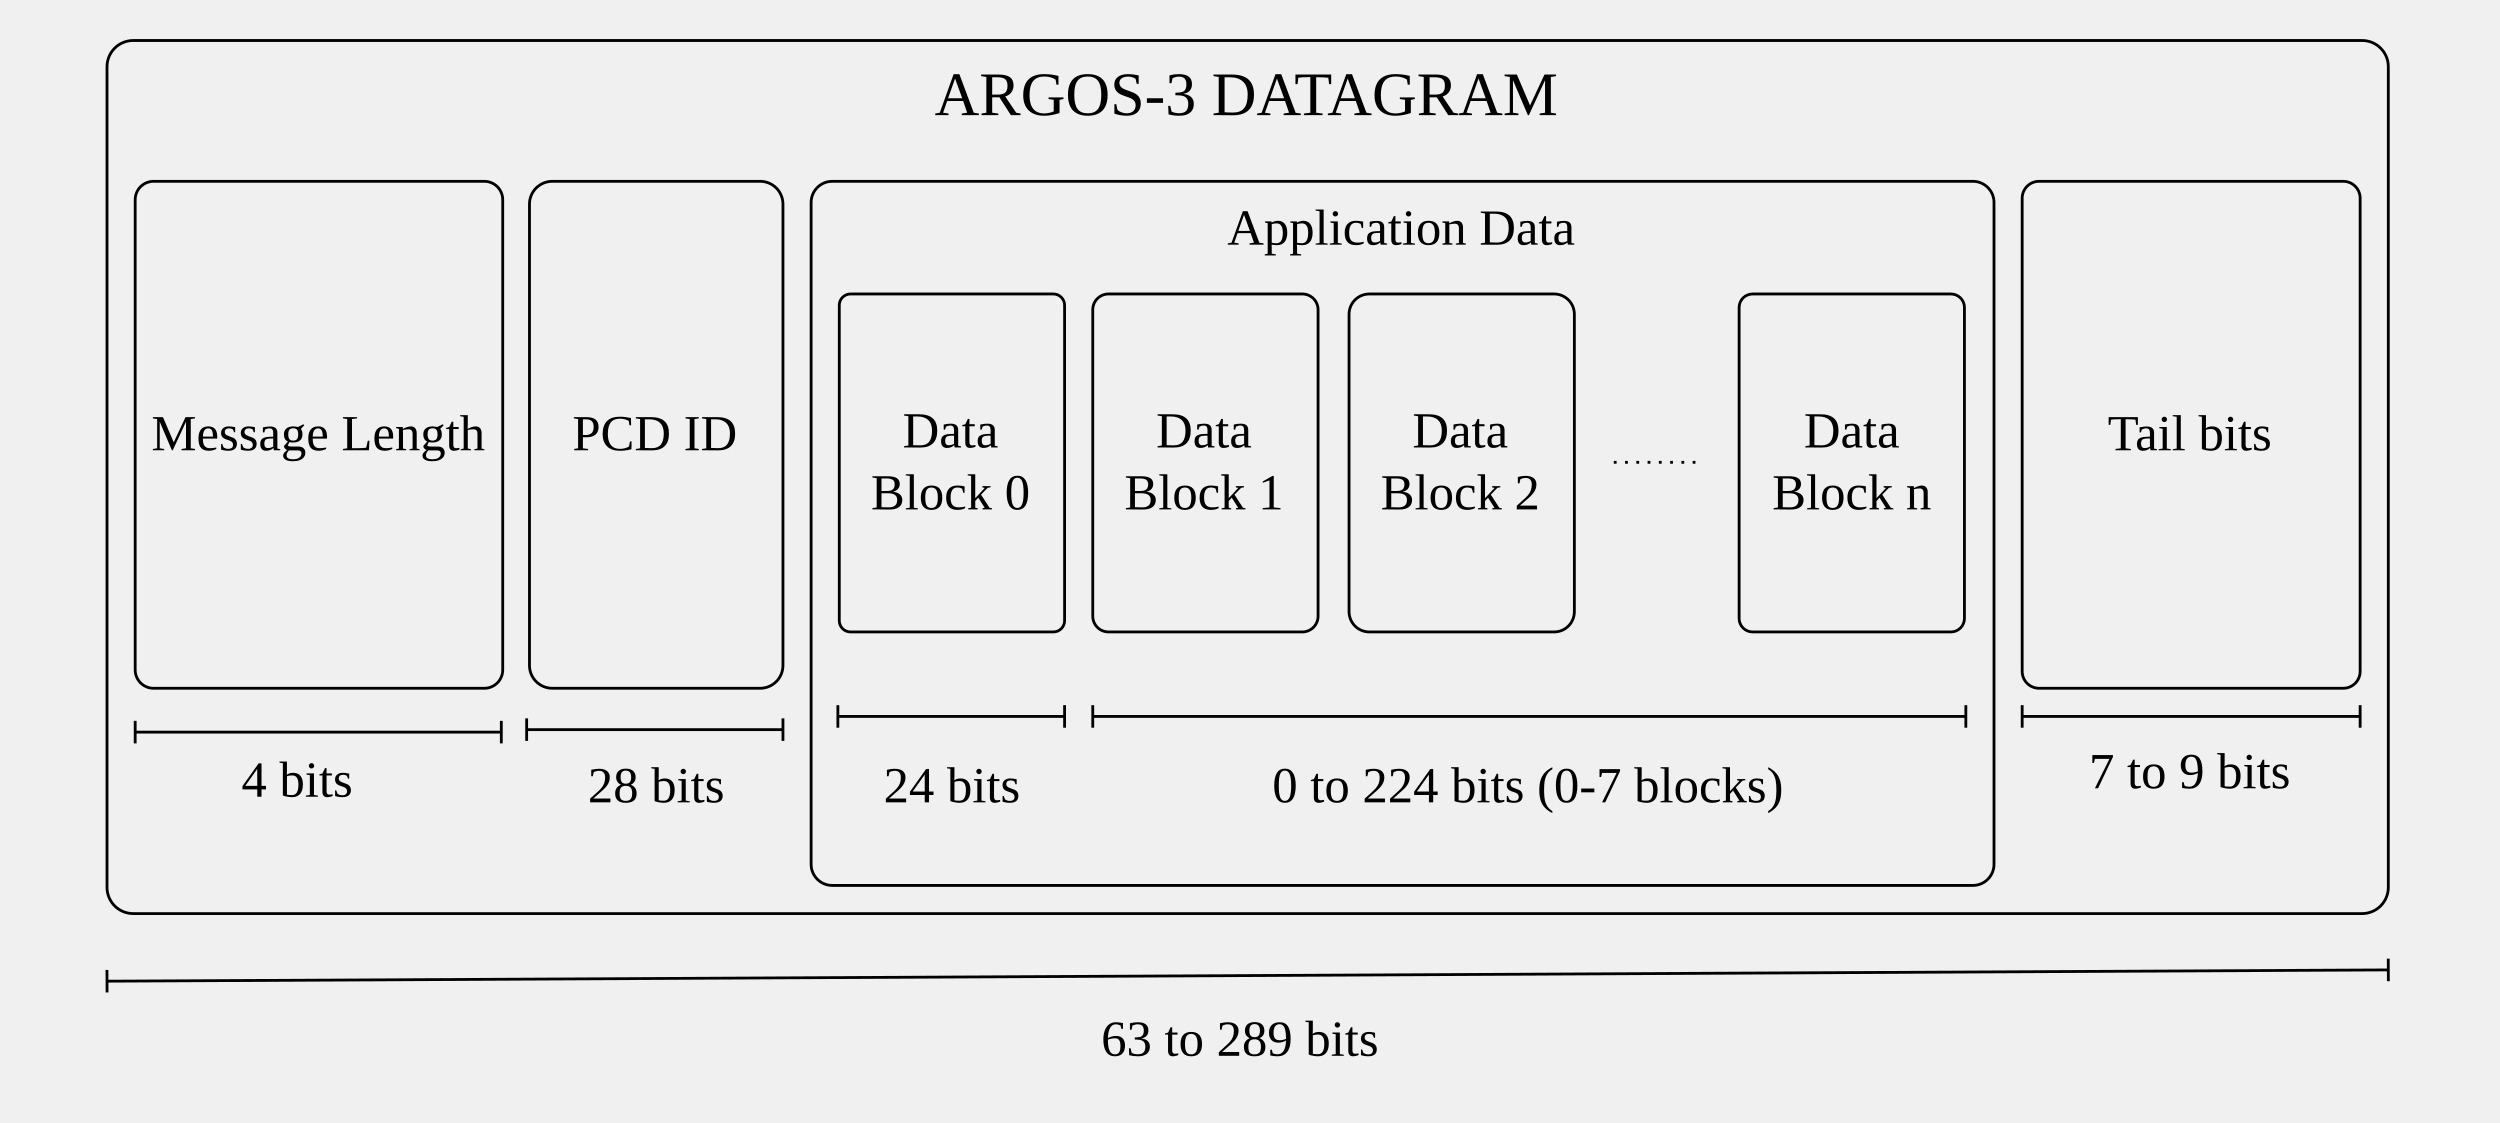
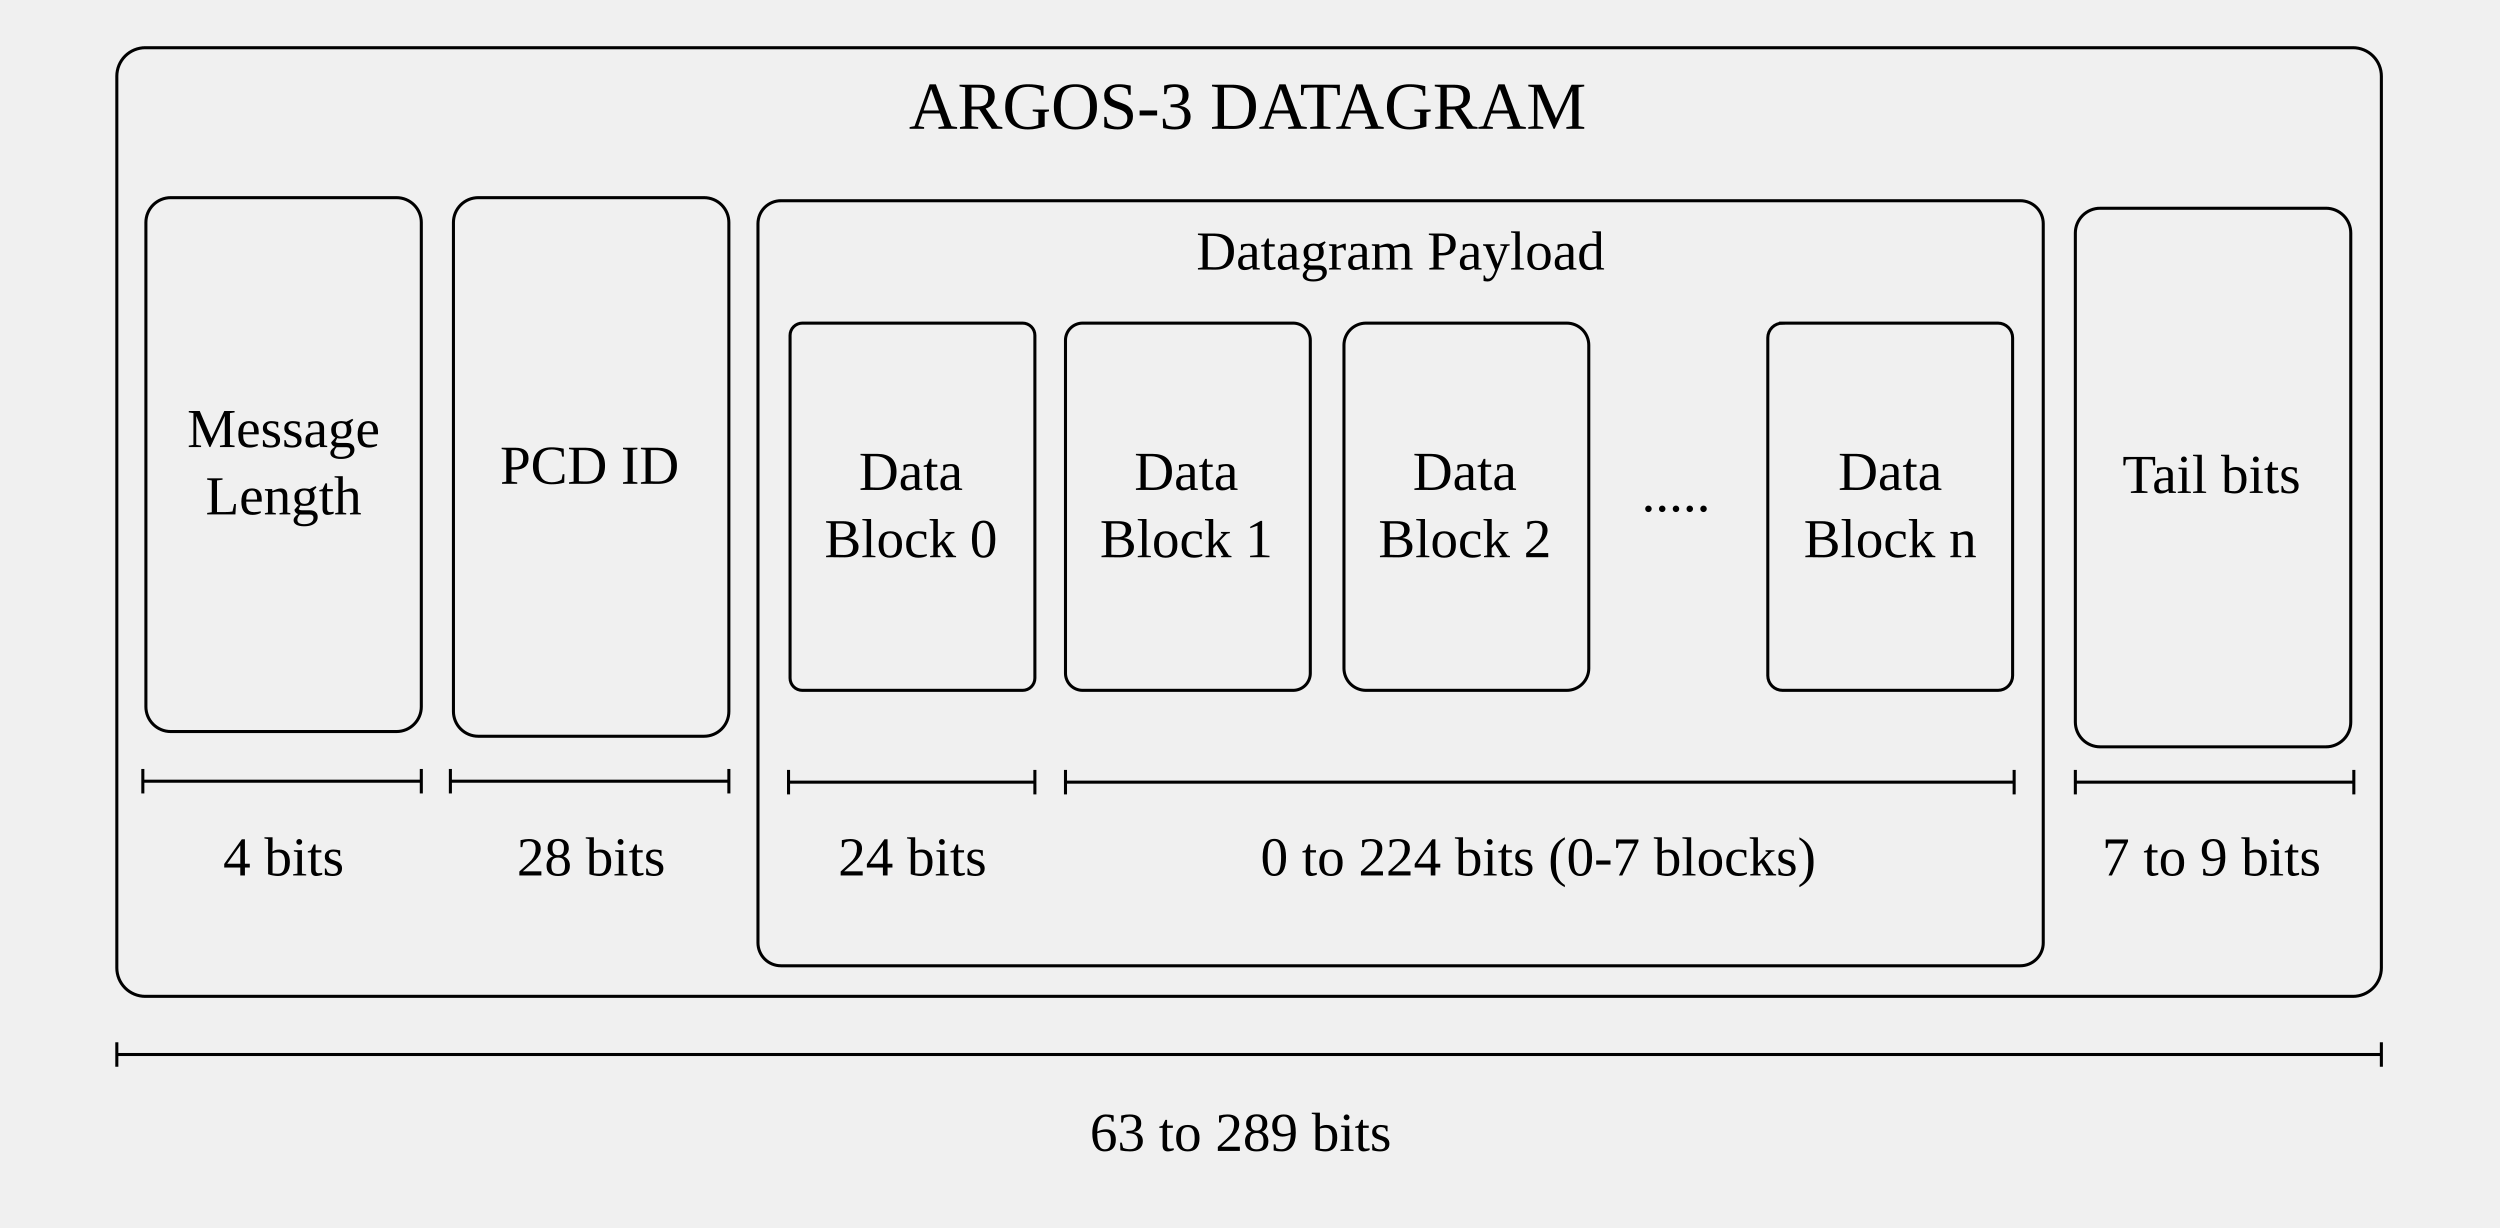
- <svg xmlns="http://www.w3.org/2000/svg" width="1194.24" height="536.16" version="1.1" viewBox="0 0 1194.24 536.16">
+ <svg xmlns="http://www.w3.org/2000/svg" width="1092" height="536.16" version="1.1" viewBox="0 0 1092 536.16">
  <style>
          .fill { fill: black; }
          .stroke { stroke: black; }
          @media (prefers-color-scheme: dark) {
            .fill { fill: white; }
            .stroke { stroke: white; }
          }
        </style>
  <defs>
    <clipPath id="a">
-       <path transform="scale(.48)" d="M78.125 34.375H2409.375V1081.25H78.125Z" clip-rule="evenodd" />
+       <path transform="scale(.48)" d="M78.125 37.5H2200V1078.125H78.125Z" clip-rule="evenodd" />
    </clipPath>
  </defs>
  <g clip-path="url(#a)">
-     <path transform="matrix(1.345388,0,0,1.345388,-5357.34,1511.381)" d="m4029.3-1109h791.4c0.611 0 1.215 0.06 1.814 0.179 0.6 0.119 1.181 0.296 1.744 0.529s1.1 0.52 1.607 0.859c0.508 0.339 0.978 0.725 1.41 1.157 0.432 0.432 0.817 0.902 1.156 1.409 0.34 0.508 0.626 1.044 0.86 1.608 0.234 0.564 0.41 1.146 0.529 1.744 0.119 0.599 0.179 1.204 0.179 1.814v291.4c-3e-4 0.611-0.06 1.215-0.179 1.814-0.119 0.599-0.295 1.181-0.529 1.745-0.234 0.564-0.52 1.1-0.86 1.608-0.339 0.508-0.724 0.977-1.156 1.409-0.432 0.432-0.902 0.817-1.41 1.157-0.507 0.339-1.044 0.626-1.607 0.859s-1.145 0.41-1.744 0.529c-0.599 0.119-1.203 0.179-1.814 0.179h-791.4c-0.611 0-1.216-0.06-1.815-0.179-0.599-0.119-1.181-0.295-1.745-0.529-0.564-0.234-1.1-0.52-1.608-0.859-0.508-0.339-0.977-0.725-1.409-1.157-0.432-0.432-0.818-0.902-1.157-1.409-0.339-0.508-0.625-1.044-0.859-1.608-0.234-0.564-0.41-1.146-0.529-1.745-0.119-0.599-0.179-1.204-0.178-1.814v-291.4c-2e-4 -0.611 0.059-1.215 0.178-1.814 0.119-0.599 0.295-1.18 0.529-1.744 0.234-0.564 0.52-1.1 0.859-1.608 0.339-0.508 0.725-0.978 1.157-1.409 0.432-0.432 0.901-0.817 1.409-1.157 0.508-0.339 1.044-0.626 1.608-0.859 0.564-0.234 1.146-0.41 1.745-0.529 0.599-0.119 1.204-0.179 1.815-0.179z" fill="none" class="stroke" />
-     <text transform="matrix(1.345388 0 0 1.345388 -5358.013 1510.708)" font-family="Tinos" font-size="22" xml:space="preserve" class="fill">
-       <tspan x="4314.344 4330.228 4344.902 4360.785 4376.669 4388.901 4396.227 4407.227 4412.727 4428.611 4442.079 4453.756 4469.64 4485.524 4500.198 4516.081" y="-1082" class="fill">ARGOS-3 DATAGRAM</tspan>
+     <path transform="matrix(1.336693,0,0,1.336693,-5375.945,1503.23)" d="m4069.3-1109h721.4c0.611 0 1.215 0.06 1.814 0.179s1.181 0.296 1.744 0.529 1.1 0.52 1.607 0.859c0.508 0.339 0.978 0.725 1.41 1.157 0.432 0.432 0.817 0.902 1.156 1.409 0.34 0.508 0.626 1.044 0.86 1.608 0.234 0.564 0.41 1.146 0.529 1.744 0.119 0.599 0.179 1.204 0.179 1.814v291.4c-3e-4 0.611-0.06 1.215-0.179 1.814-0.119 0.599-0.295 1.181-0.529 1.745-0.234 0.564-0.52 1.1-0.86 1.608-0.339 0.508-0.724 0.977-1.156 1.409-0.432 0.432-0.902 0.817-1.41 1.157-0.507 0.339-1.044 0.626-1.607 0.859s-1.145 0.41-1.744 0.529c-0.599 0.119-1.203 0.179-1.814 0.179h-721.4c-0.611 0-1.216-0.06-1.815-0.179-0.599-0.119-1.181-0.295-1.745-0.529-0.564-0.234-1.1-0.52-1.608-0.859-0.508-0.339-0.977-0.725-1.409-1.157-0.432-0.432-0.818-0.902-1.157-1.409-0.339-0.508-0.626-1.044-0.859-1.608-0.234-0.564-0.41-1.146-0.529-1.745-0.119-0.599-0.178-1.204-0.178-1.814v-291.4c-2e-4 -0.611 0.059-1.215 0.178-1.814 0.119-0.599 0.295-1.18 0.529-1.744 0.234-0.564 0.52-1.1 0.859-1.608 0.339-0.508 0.725-0.978 1.157-1.409 0.432-0.432 0.901-0.817 1.409-1.157 0.508-0.339 1.044-0.626 1.608-0.859 0.564-0.234 1.146-0.41 1.745-0.529 0.599-0.119 1.204-0.179 1.815-0.179z" fill="none" class="stroke" />
+     <text transform="matrix(1.336693 0 0 1.336693 -5376.614 1502.561)" font-family="Tinos" font-size="22" xml:space="preserve" class="fill">
+       <tspan x="4319.344 4335.228 4349.902 4365.785 4381.669 4393.901 4401.227 4412.227 4417.727 4433.611 4447.079 4458.756 4474.64 4490.524 4505.198 4521.081" y="-1082" class="fill">ARGOS-3 DATAGRAM</tspan>
    </text>
-     <path transform="matrix(1.345388,0,0,1.345388,-5357.34,1511.381)" d="m4277.5-1059h405c0.493 1e-4 0.98 0.048 1.463 0.144 0.483 0.096 0.952 0.238 1.407 0.427 0.455 0.189 0.887 0.42 1.297 0.693 0.409 0.274 0.788 0.584 1.136 0.933 0.349 0.348 0.66 0.727 0.933 1.137 0.274 0.409 0.504 0.842 0.693 1.297 0.188 0.455 0.331 0.924 0.427 1.407 0.096 0.483 0.144 0.971 0.144 1.463v235c0 0.492-0.048 0.98-0.144 1.463-0.096 0.483-0.239 0.952-0.427 1.407-0.189 0.455-0.419 0.887-0.693 1.297-0.273 0.409-0.584 0.788-0.933 1.137-0.348 0.348-0.727 0.659-1.136 0.933-0.41 0.274-0.842 0.505-1.297 0.693s-0.924 0.331-1.407 0.427c-0.483 0.096-0.97 0.144-1.463 0.144h-405c-0.492 0-0.98-0.048-1.463-0.144-0.484-0.096-0.953-0.238-1.407-0.427-0.455-0.188-0.888-0.419-1.297-0.693-0.41-0.274-0.788-0.585-1.136-0.933-0.348-0.348-0.659-0.727-0.933-1.136-0.273-0.409-0.504-0.842-0.693-1.297-0.189-0.455-0.331-0.924-0.427-1.407-0.096-0.483-0.144-0.971-0.144-1.463v-235c-3e-4 -0.492 0.048-0.98 0.144-1.463 0.096-0.483 0.238-0.952 0.427-1.407 0.189-0.455 0.419-0.887 0.693-1.297 0.274-0.41 0.585-0.788 0.933-1.137 0.348-0.348 0.727-0.659 1.136-0.933 0.409-0.274 0.842-0.505 1.297-0.693 0.454-0.188 0.923-0.331 1.407-0.427 0.483-0.096 0.971-0.144 1.463-0.144z" fill="none" class="stroke" />
-     <text transform="matrix(1.345388 0 0 1.345388 -5358.013 1510.708)" font-family="Tinos" font-size="18" xml:space="preserve" class="fill">
-       <tspan x="4418.266 4431.262 4440.262 4449.262 4454.266 4459.27 4467.262 4475.254 4480.258 4485.262 4494.262 4503.262 4507.762 4520.758 4528.75 4533.754" y="-1036" class="fill">Application Data</tspan>
+     <path transform="matrix(1.336693,0,0,1.336693,-5375.945,1503.23)" d="m4277.01-1059h405c0.492 1e-4 0.98 0.048 1.462 0.144 0.483 0.096 0.953 0.238 1.408 0.427 0.454 0.189 0.886 0.42 1.296 0.693 0.41 0.274 0.789 0.584 1.137 0.933 0.348 0.348 0.659 0.727 0.933 1.137 0.273 0.409 0.504 0.842 0.693 1.297 0.189 0.455 0.331 0.924 0.427 1.407 0.096 0.483 0.144 0.971 0.144 1.463v235c0 0.492-0.048 0.98-0.144 1.463-0.096 0.483-0.238 0.952-0.427 1.407-0.189 0.455-0.42 0.887-0.693 1.297-0.274 0.409-0.585 0.788-0.933 1.137s-0.727 0.659-1.137 0.933c-0.41 0.274-0.842 0.505-1.296 0.693-0.455 0.188-0.925 0.331-1.408 0.427-0.482 0.096-0.97 0.144-1.462 0.144h-405c-0.493 0-0.981-0.048-1.463-0.144-0.483-0.096-0.953-0.238-1.408-0.427-0.454-0.188-0.886-0.419-1.296-0.693-0.41-0.274-0.789-0.585-1.137-0.933s-0.659-0.727-0.933-1.136c-0.273-0.409-0.504-0.842-0.693-1.297-0.188-0.455-0.33-0.924-0.426-1.407-0.096-0.483-0.144-0.971-0.144-1.463v-235c0-0.492 0.048-0.98 0.144-1.463 0.096-0.483 0.238-0.952 0.427-1.407 0.188-0.455 0.419-0.887 0.692-1.297 0.274-0.41 0.585-0.788 0.933-1.137 0.348-0.348 0.727-0.659 1.137-0.933 0.41-0.274 0.842-0.505 1.296-0.693 0.455-0.188 0.925-0.331 1.408-0.427 0.483-0.096 0.97-0.144 1.463-0.144z" fill="none" class="stroke" />
+     <text transform="matrix(1.336693 0 0 1.336693 -5376.614 1502.561)" font-family="Tinos" font-size="18" xml:space="preserve" class="fill">
+       <tspan x="4413.266 4426.262 4434.254 4439.258 4447.25 4456.25 4462.244 4470.236 4484.24 4488.74 4498.748 4506.74 4515.74 4520.744 4529.744 4537.736" y="-1036" class="fill">Datagram Payload</tspan>
    </text>
-     <path transform="matrix(1.345388,0,0,1.345388,-5357.34,1511.381)" d="m4020-775 810-4" fill="none" stroke-miterlimit="10" class="stroke" />
-     <path transform="matrix(1.345388,0,0,1.345388,-5357.34,1511.381)" d="m4019.98-779 0.04 8" fill="none" stroke-miterlimit="10" class="stroke" />
-     <path transform="matrix(1.345388,0,0,1.345388,-5357.34,1511.381)" d="m4830.02-775-0.04-8" fill="none" stroke-miterlimit="10" class="stroke" />
-     <text transform="matrix(1.345388 0 0 1.345388 -5358.013 1510.708)" font-family="Tinos" font-size="18" xml:space="preserve" class="fill">
-       <tspan x="4373.485 4382.485 4391.485 4395.985 4400.989 4409.989 4414.489 4423.489 4432.489 4441.489 4445.989 4454.989 4459.992 4464.996" y="-748" class="fill">63 to 289 bits</tspan>
+     <path transform="matrix(1.336693,0,0,1.336693,-5375.945,1503.23)" d="m4060-780h740" fill="none" stroke-miterlimit="10" class="stroke" />
+     <path transform="matrix(1.336693,0,0,1.336693,-5375.945,1503.23)" d="m4060-784v8" fill="none" stroke-miterlimit="10" class="stroke" />
+     <path transform="matrix(1.336693,0,0,1.336693,-5375.945,1503.23)" d="m4800-776v-8" fill="none" stroke-miterlimit="10" class="stroke" />
+     <text transform="matrix(1.336693 0 0 1.336693 -5376.614 1502.561)" font-family="Tinos" font-size="18" xml:space="preserve" class="fill">
+       <tspan x="4378.485 4387.485 4396.485 4400.985 4405.989 4414.989 4419.489 4428.489 4437.489 4446.489 4450.989 4459.989 4464.992 4469.996" y="-748" class="fill">63 to 289 bits</tspan>
    </text>
-     <text transform="matrix(1.345388 0 0 1.345388 -5358.013 1510.708)" font-family="Tinos" font-size="18" xml:space="preserve" class="fill">
-       <tspan x="4471.998" y="-748" class="fill"> </tspan>
+     <text transform="matrix(1.336693 0 0 1.336693 -5376.614 1502.561)" font-family="Tinos" font-size="18" xml:space="preserve" class="fill">
+       <tspan x="4476.998" y="-748" class="fill"> </tspan>
    </text>
-     <path transform="matrix(1.345388,0,0,1.345388,-5357.34,1511.381)" d="m4284-1019h72c0.53 1e-4 1.04 0.102 1.53 0.305 0.49 0.203 0.923 0.492 1.298 0.867 0.375 0.375 0.664 0.808 0.867 1.298 0.203 0.49 0.305 1 0.305 1.531v112c-3e-4 0.53-0.102 1.041-0.305 1.531-0.203 0.49-0.492 0.923-0.867 1.298-0.375 0.375-0.808 0.664-1.298 0.867-0.49 0.203-1 0.304-1.53 0.304h-72c-0.531 0-1.041-0.102-1.531-0.304-0.49-0.203-0.923-0.492-1.297-0.867-0.376-0.375-0.665-0.808-0.868-1.298-0.203-0.49-0.304-1-0.304-1.531v-112c-3e-4 -0.53 0.101-1.04 0.304-1.531 0.203-0.49 0.492-0.923 0.868-1.298 0.374-0.375 0.807-0.664 1.297-0.867 0.49-0.203 1-0.304 1.531-0.305z" fill="none" class="stroke" />
-     <text transform="matrix(1.345388 0 0 1.345388 -5358.013 1510.708)" font-family="Tinos" font-size="18" xml:space="preserve" class="fill">
+     <path transform="matrix(1.336693,0,0,1.336693,-5375.945,1503.23)" d="m4284-1019h72c0.53 1e-4 1.04 0.102 1.53 0.305 0.49 0.203 0.923 0.492 1.298 0.867 0.375 0.375 0.664 0.808 0.867 1.298 0.203 0.49 0.305 1 0.305 1.531v112c-3e-4 0.53-0.102 1.041-0.305 1.531-0.203 0.49-0.492 0.923-0.867 1.298-0.375 0.375-0.808 0.664-1.298 0.867-0.49 0.203-1 0.304-1.53 0.304h-72c-0.531 0-1.041-0.102-1.531-0.304-0.49-0.203-0.923-0.492-1.297-0.867-0.376-0.375-0.665-0.808-0.868-1.298-0.203-0.49-0.304-1-0.304-1.531v-112c-3e-4 -0.53 0.101-1.04 0.304-1.531 0.203-0.49 0.492-0.923 0.868-1.298 0.374-0.375 0.807-0.664 1.297-0.867 0.49-0.203 1-0.304 1.531-0.305z" fill="none" class="stroke" />
+     <text transform="matrix(1.336693 0 0 1.336693 -5376.614 1502.561)" font-family="Tinos" font-size="18" xml:space="preserve" class="fill">
      <tspan x="4303 4315.996 4323.989 4328.992" y="-964" class="fill">Data</tspan>
    </text>
-     <text transform="matrix(1.345388 0 0 1.345388 -5358.013 1510.708)" font-family="Tinos" font-size="18" xml:space="preserve" class="fill">
+     <text transform="matrix(1.336693 0 0 1.336693 -5376.614 1502.561)" font-family="Tinos" font-size="18" xml:space="preserve" class="fill">
      <tspan x="4291.75 4303.756 4308.76 4317.76 4325.752 4334.752 4339.252" y="-942" class="fill">Block 0</tspan>
    </text>
-     <text transform="matrix(1.345388 0 0 1.345388 -5358.013 1510.708)" font-family="Tinos" font-size="18" xml:space="preserve" class="fill">
+     <text transform="matrix(1.336693 0 0 1.336693 -5376.614 1502.561)" font-family="Tinos" font-size="18" xml:space="preserve" class="fill">
      <tspan x="4296.235 4305.235 4314.235 4318.735 4327.735 4332.739 4337.742" y="-838" class="fill">24 bits</tspan>
    </text>
-     <path transform="matrix(1.345388,0,0,1.345388,-5357.34,1511.381)" d="m4279.5-869h80.5" fill="none" stroke-miterlimit="10" class="stroke" />
-     <path transform="matrix(1.345388,0,0,1.345388,-5357.34,1511.381)" d="m4279.5-873v8" fill="none" stroke-miterlimit="10" class="stroke" />
-     <path transform="matrix(1.345388,0,0,1.345388,-5357.34,1511.381)" d="m4360-865v-8" fill="none" stroke-miterlimit="10" class="stroke" />
-     <path transform="matrix(1.345388,0,0,1.345388,-5357.34,1511.381)" d="m4375.6-1019h68.8c0.742 1e-4 1.456 0.142 2.142 0.426 0.686 0.284 1.292 0.689 1.818 1.214 0.525 0.525 0.929 1.131 1.213 1.817 0.285 0.686 0.427 1.4 0.427 2.143v108.8c-3e-4 0.743-0.142 1.457-0.427 2.143-0.284 0.686-0.689 1.292-1.213 1.817-0.526 0.525-1.132 0.93-1.818 1.214-0.686 0.284-1.4 0.426-2.142 0.426h-68.8c-0.742 0-1.457-0.142-2.143-0.426-0.687-0.284-1.292-0.689-1.817-1.214-0.525-0.525-0.93-1.131-1.214-1.817-0.284-0.686-0.426-1.4-0.425-2.143v-108.8c-3e-4 -0.743 0.142-1.457 0.426-2.143 0.284-0.686 0.689-1.292 1.214-1.817 0.525-0.525 1.13-0.93 1.817-1.214 0.686-0.284 1.401-0.426 2.143-0.426z" fill="none" class="stroke" />
-     <text transform="matrix(1.345388 0 0 1.345388 -5358.013 1510.708)" font-family="Tinos" font-size="18" xml:space="preserve" class="fill">
+     <path transform="matrix(1.336693,0,0,1.336693,-5375.945,1503.23)" d="m4279.5-869h80.5" fill="none" stroke-miterlimit="10" class="stroke" />
+     <path transform="matrix(1.336693,0,0,1.336693,-5375.945,1503.23)" d="m4279.5-873v8" fill="none" stroke-miterlimit="10" class="stroke" />
+     <path transform="matrix(1.336693,0,0,1.336693,-5375.945,1503.23)" d="m4360-865v-8" fill="none" stroke-miterlimit="10" class="stroke" />
+     <path transform="matrix(1.336693,0,0,1.336693,-5375.945,1503.23)" d="m4375.6-1019h68.8c0.742 1e-4 1.456 0.142 2.142 0.426 0.686 0.284 1.292 0.689 1.818 1.214 0.525 0.525 0.929 1.131 1.213 1.817 0.285 0.686 0.427 1.4 0.427 2.143v108.8c-3e-4 0.743-0.142 1.457-0.427 2.143-0.284 0.686-0.689 1.292-1.213 1.817-0.526 0.525-1.132 0.93-1.818 1.214-0.686 0.284-1.4 0.426-2.142 0.426h-68.8c-0.742 0-1.457-0.142-2.143-0.426-0.687-0.284-1.292-0.689-1.817-1.214-0.525-0.525-0.93-1.131-1.214-1.817-0.284-0.686-0.426-1.4-0.425-2.143v-108.8c-3e-4 -0.743 0.142-1.457 0.426-2.143 0.284-0.686 0.689-1.292 1.214-1.817 0.525-0.525 1.13-0.93 1.817-1.214 0.686-0.284 1.401-0.426 2.143-0.426z" fill="none" class="stroke" />
+     <text transform="matrix(1.336693 0 0 1.336693 -5376.614 1502.561)" font-family="Tinos" font-size="18" xml:space="preserve" class="fill">
      <tspan x="4393 4405.996 4413.989 4418.992" y="-964" class="fill">Data</tspan>
    </text>
-     <text transform="matrix(1.345388 0 0 1.345388 -5358.013 1510.708)" font-family="Tinos" font-size="18" xml:space="preserve" class="fill">
+     <text transform="matrix(1.336693 0 0 1.336693 -5376.614 1502.561)" font-family="Tinos" font-size="18" xml:space="preserve" class="fill">
      <tspan x="4381.75 4393.756 4398.76 4407.76 4415.752 4424.752 4429.252" y="-942" class="fill">Block 1</tspan>
    </text>
-     <path transform="matrix(1.345388,0,0,1.345388,-5357.34,1511.381)" d="m4468.2-1019h65.6c0.473 4e-5 0.941 0.046 1.404 0.138 0.464 0.092 0.914 0.229 1.351 0.41 0.436 0.181 0.852 0.403 1.245 0.665 0.393 0.263 0.757 0.561 1.091 0.895 0.334 0.334 0.633 0.698 0.895 1.091 0.263 0.393 0.484 0.808 0.665 1.245 0.181 0.437 0.318 0.887 0.41 1.351 0.092 0.464 0.139 0.932 0.139 1.405v105.6c-3e-4 0.473-0.047 0.941-0.139 1.405-0.093 0.464-0.23 0.914-0.41 1.351-0.181 0.437-0.402 0.852-0.665 1.245-0.263 0.393-0.561 0.757-0.895 1.091-0.335 0.334-0.698 0.633-1.091 0.895-0.393 0.263-0.808 0.484-1.245 0.665-0.437 0.181-0.887 0.318-1.351 0.41-0.463 0.092-0.931 0.138-1.404 0.138h-65.6c-0.472-9e-5 -0.941-0.046-1.405-0.138-0.464-0.092-0.914-0.229-1.351-0.41-0.437-0.181-0.852-0.403-1.244-0.665-0.393-0.263-0.757-0.561-1.091-0.895-0.334-0.334-0.633-0.698-0.896-1.091-0.263-0.393-0.484-0.808-0.665-1.245-0.182-0.437-0.318-0.887-0.41-1.351-0.092-0.464-0.138-0.932-0.138-1.405v-105.6c-3e-4 -0.473 0.046-0.941 0.138-1.405 0.092-0.464 0.228-0.914 0.41-1.351 0.181-0.437 0.402-0.852 0.665-1.245 0.263-0.393 0.562-0.757 0.896-1.091 0.334-0.334 0.697-0.633 1.09-0.895 0.394-0.263 0.808-0.484 1.245-0.665 0.437-0.181 0.887-0.318 1.351-0.41 0.465-0.092 0.933-0.138 1.405-0.138z" fill="none" class="stroke" />
-     <text transform="matrix(1.345388 0 0 1.345388 -5358.013 1510.708)" font-family="Tinos" font-size="18" xml:space="preserve" class="fill">
+     <path transform="matrix(1.336693,0,0,1.336693,-5375.945,1503.23)" d="m4468.2-1019h65.6c0.473 4e-5 0.941 0.046 1.404 0.138 0.464 0.092 0.914 0.229 1.351 0.41 0.436 0.181 0.852 0.403 1.245 0.665 0.393 0.263 0.757 0.561 1.091 0.895 0.334 0.334 0.633 0.698 0.895 1.091 0.263 0.393 0.484 0.808 0.665 1.245 0.181 0.437 0.318 0.887 0.41 1.351 0.092 0.464 0.139 0.932 0.139 1.405v105.6c-3e-4 0.473-0.047 0.941-0.139 1.405-0.093 0.464-0.23 0.914-0.41 1.351-0.181 0.437-0.402 0.852-0.665 1.245-0.263 0.393-0.561 0.757-0.895 1.091-0.335 0.334-0.698 0.633-1.091 0.895-0.393 0.263-0.808 0.484-1.245 0.665-0.437 0.181-0.887 0.318-1.351 0.41-0.463 0.092-0.931 0.138-1.404 0.138h-65.6c-0.472-9e-5 -0.941-0.046-1.405-0.138-0.464-0.092-0.914-0.229-1.351-0.41-0.437-0.181-0.852-0.403-1.244-0.665-0.393-0.263-0.757-0.561-1.091-0.895-0.334-0.334-0.633-0.698-0.896-1.091-0.263-0.393-0.484-0.808-0.665-1.245-0.182-0.437-0.318-0.887-0.41-1.351-0.092-0.464-0.138-0.932-0.138-1.405v-105.6c-3e-4 -0.473 0.046-0.941 0.138-1.405 0.092-0.464 0.228-0.914 0.41-1.351 0.181-0.437 0.402-0.852 0.665-1.245 0.263-0.393 0.562-0.757 0.896-1.091 0.334-0.334 0.697-0.633 1.09-0.895 0.394-0.263 0.808-0.484 1.245-0.665 0.437-0.181 0.887-0.318 1.351-0.41 0.465-0.092 0.933-0.138 1.405-0.138z" fill="none" class="stroke" />
+     <text transform="matrix(1.336693 0 0 1.336693 -5376.614 1502.561)" font-family="Tinos" font-size="18" xml:space="preserve" class="fill">
      <tspan x="4484 4496.996 4504.989 4509.992" y="-964" class="fill">Data</tspan>
    </text>
-     <text transform="matrix(1.345388 0 0 1.345388 -5358.013 1510.708)" font-family="Tinos" font-size="18" xml:space="preserve" class="fill">
+     <text transform="matrix(1.336693 0 0 1.336693 -5376.614 1502.561)" font-family="Tinos" font-size="18" xml:space="preserve" class="fill">
      <tspan x="4472.75 4484.756 4489.76 4498.76 4506.752 4515.752 4520.252" y="-942" class="fill">Block 2</tspan>
    </text>
-     <path transform="matrix(1.345388,0,0,1.345388,-5357.34,1511.381)" d="m4555-959.73h1v1h-1m4-1h1v1h-1m4-1h1v1h-1m4-1h1v1h-1m4-1h1v1h-1m4-1h1v1h-1m4-1h1v1h-1m4-1h1v1h-1" />
-     <path transform="matrix(1.345388,0,0,1.345388,-5357.34,1511.381)" d="m4604.3-1019h70.4c0.637 1e-4 1.248 0.122 1.837 0.366 0.588 0.244 1.107 0.59 1.557 1.04 0.45 0.45 0.797 0.969 1.041 1.557 0.243 0.588 0.365 1.2 0.365 1.837v110.4c0 0.637-0.122 1.249-0.365 1.837-0.244 0.588-0.591 1.107-1.041 1.557-0.45 0.45-0.969 0.797-1.557 1.04-0.589 0.244-1.2 0.365-1.837 0.365h-70.4c-0.637 0-1.249-0.122-1.837-0.365-0.589-0.244-1.108-0.59-1.557-1.04-0.451-0.45-0.797-0.969-1.04-1.557-0.243-0.588-0.365-1.2-0.365-1.837v-110.4c0-0.636 0.122-1.249 0.365-1.837 0.244-0.588 0.591-1.107 1.041-1.557 0.45-0.45 0.968-0.797 1.557-1.04 0.588-0.244 1.2-0.365 1.837-0.365z" fill="none" class="stroke" />
-     <text transform="matrix(1.345388 0 0 1.345388 -5358.013 1510.708)" font-family="Tinos" font-size="18" xml:space="preserve" class="fill">
+     <path transform="matrix(1.336693,0,0,1.336693,-5375.945,1503.23)" d="m4604.3-1019h70.4c0.637 1e-4 1.248 0.122 1.837 0.366 0.588 0.244 1.107 0.59 1.557 1.04 0.45 0.45 0.797 0.969 1.041 1.557 0.243 0.588 0.365 1.2 0.365 1.837v110.4c0 0.637-0.122 1.249-0.365 1.837-0.244 0.588-0.591 1.107-1.041 1.557-0.45 0.45-0.969 0.797-1.557 1.04-0.589 0.244-1.2 0.365-1.837 0.365h-70.4c-0.637 0-1.249-0.122-1.837-0.365-0.589-0.244-1.108-0.59-1.557-1.04-0.451-0.45-0.797-0.969-1.04-1.557-0.243-0.588-0.365-1.2-0.365-1.837v-110.4c0-0.636 0.122-1.249 0.365-1.837 0.244-0.588 0.591-1.107 1.041-1.557 0.45-0.45 0.968-0.797 1.557-1.04 0.588-0.244 1.2-0.365 1.837-0.365z" fill="none" class="stroke" />
+     <text transform="matrix(1.336693 0 0 1.336693 -5376.614 1502.561)" font-family="Tinos" font-size="18" xml:space="preserve" class="fill">
      <tspan x="4623 4635.996 4643.989 4648.992" y="-964" class="fill">Data</tspan>
    </text>
-     <text transform="matrix(1.345388 0 0 1.345388 -5358.013 1510.708)" font-family="Tinos" font-size="18" xml:space="preserve" class="fill">
+     <text transform="matrix(1.336693 0 0 1.336693 -5376.614 1502.561)" font-family="Tinos" font-size="18" xml:space="preserve" class="fill">
      <tspan x="4611.75 4623.756 4628.76 4637.76 4645.752 4654.752 4659.252" y="-942" class="fill">Block n</tspan>
    </text>
-     <path transform="matrix(1.345388,0,0,1.345388,-5357.34,1511.381)" d="m4370-869h310" fill="none" stroke-miterlimit="10" class="stroke" />
-     <path transform="matrix(1.345388,0,0,1.345388,-5357.34,1511.381)" d="m4370-873v8" fill="none" stroke-miterlimit="10" class="stroke" />
-     <path transform="matrix(1.345388,0,0,1.345388,-5357.34,1511.381)" d="m4680-865v-8" fill="none" stroke-miterlimit="10" class="stroke" />
-     <text transform="matrix(1.345388 0 0 1.345388 -5358.013 1510.708)" font-family="Tinos" font-size="18" xml:space="preserve" class="fill">
+     <path transform="matrix(1.336693,0,0,1.336693,-5375.945,1503.23)" d="m4370-869h310" fill="none" stroke-miterlimit="10" class="stroke" />
+     <path transform="matrix(1.336693,0,0,1.336693,-5375.945,1503.23)" d="m4370-873v8" fill="none" stroke-miterlimit="10" class="stroke" />
+     <path transform="matrix(1.336693,0,0,1.336693,-5375.945,1503.23)" d="m4680-865v-8" fill="none" stroke-miterlimit="10" class="stroke" />
+     <text transform="matrix(1.336693 0 0 1.336693 -5376.614 1502.561)" font-family="Tinos" font-size="18" xml:space="preserve" class="fill">
      <tspan x="4434.25 4443.25 4447.75 4452.754 4461.754 4466.254 4475.254 4484.254 4493.254 4497.754 4506.754 4511.758 4516.762 4523.764 4528.264 4534.258 4543.258 4549.252 4558.252 4562.752 4571.752 4576.756 4585.756 4593.748 4602.748 4609.75" y="-838" class="fill">0 to 224 bits (0-7 blocks)</tspan>
    </text>
-     <path transform="matrix(1.345388,0,0,1.345388,-5357.34,1511.381)" d="m4706-1059h108c0.394 1e-4 0.784 0.039 1.17 0.115 0.387 0.077 0.762 0.191 1.126 0.342 0.364 0.151 0.71 0.336 1.037 0.554 0.328 0.219 0.631 0.468 0.91 0.746 0.278 0.279 0.527 0.582 0.746 0.909 0.218 0.328 0.403 0.673 0.554 1.037s0.265 0.739 0.342 1.125c0.077 0.386 0.116 0.777 0.116 1.171v168c0 0.394-0.038 0.784-0.116 1.171-0.077 0.386-0.191 0.762-0.342 1.126-0.151 0.364-0.336 0.71-0.554 1.037-0.219 0.328-0.468 0.631-0.746 0.909-0.279 0.279-0.582 0.527-0.909 0.746-0.328 0.219-0.674 0.404-1.038 0.554-0.364 0.151-0.739 0.264-1.126 0.341-0.386 0.077-0.776 0.115-1.17 0.115h-108c-0.394 0-0.784-0.038-1.171-0.115-0.386-0.077-0.762-0.191-1.126-0.341-0.363-0.151-0.709-0.336-1.036-0.554-0.328-0.219-0.631-0.468-0.91-0.746-0.279-0.279-0.527-0.582-0.747-0.909-0.219-0.328-0.404-0.673-0.555-1.037-0.151-0.364-0.264-0.739-0.341-1.126-0.077-0.386-0.115-0.777-0.115-1.171v-168c-3e-4 -0.394 0.038-0.784 0.115-1.171 0.077-0.386 0.19-0.761 0.341-1.125s0.335-0.71 0.554-1.037c0.219-0.328 0.468-0.631 0.747-0.909 0.279-0.278 0.582-0.527 0.91-0.746 0.327-0.219 0.673-0.404 1.036-0.555 0.364-0.151 0.74-0.265 1.126-0.342 0.387-0.077 0.777-0.115 1.171-0.115z" fill="none" class="stroke" />
-     <text transform="matrix(1.345388 0 0 1.345388 -5358.013 1510.708)" font-family="Tinos" font-size="18" xml:space="preserve" class="fill">
-       <tspan x="4730.875 4740.614 4748.606 4753.61 4758.614 4763.114 4772.114 4777.117 4782.121" y="-963" class="fill">Tail bits</tspan>
+     <text transform="matrix(1.336693 0 0 1.336693 -5376.614 1502.561)" font-family="Tinos" font-size="18" xml:space="preserve" class="fill">
+       <tspan x="4709.235 4718.235 4722.735 4727.739 4736.739 4741.239 4750.239 4754.739 4763.739 4768.742 4773.746" y="-838" class="fill">7 to 9 bits</tspan>
    </text>
-     <text transform="matrix(1.345388 0 0 1.345388 -5358.013 1510.708)" font-family="Tinos" font-size="18" xml:space="preserve" class="fill">
-       <tspan x="4724.235 4733.235 4737.735 4742.739 4751.739 4756.239 4765.239 4769.739 4778.739 4783.742 4788.746" y="-843" class="fill">7 to 9 bits</tspan>
+     <path transform="matrix(1.336693,0,0,1.336693,-5375.945,1503.23)" d="m4178.1-1060h73.8c0.532 0 1.058 0.052 1.58 0.156 0.521 0.104 1.028 0.257 1.519 0.461 0.491 0.203 0.958 0.453 1.401 0.749 0.442 0.296 0.851 0.631 1.227 1.007 0.376 0.376 0.712 0.785 1.007 1.228 0.296 0.442 0.545 0.909 0.749 1.4 0.204 0.491 0.357 0.998 0.461 1.52s0.156 1.048 0.156 1.58v159.8c-3e-4 0.532-0.052 1.059-0.156 1.58-0.104 0.522-0.257 1.028-0.461 1.52-0.204 0.491-0.453 0.958-0.749 1.4-0.295 0.442-0.631 0.851-1.007 1.227-0.376 0.376-0.785 0.712-1.227 1.007-0.443 0.295-0.91 0.545-1.401 0.748-0.491 0.204-0.998 0.357-1.519 0.461-0.522 0.104-1.048 0.156-1.58 0.156h-73.8c-0.531 0-1.058-0.052-1.58-0.156-0.522-0.104-1.029-0.257-1.52-0.461-0.491-0.204-0.958-0.453-1.4-0.748-0.442-0.295-0.851-0.631-1.227-1.007-0.376-0.376-0.712-0.785-1.008-1.227-0.295-0.442-0.545-0.909-0.749-1.4-0.203-0.491-0.357-0.998-0.461-1.52-0.104-0.522-0.156-1.048-0.155-1.58v-159.8c-3e-4 -0.532 0.051-1.058 0.155-1.58 0.104-0.522 0.258-1.028 0.461-1.52 0.204-0.491 0.454-0.958 0.749-1.4 0.296-0.442 0.632-0.851 1.008-1.228 0.376-0.376 0.785-0.712 1.227-1.007 0.442-0.295 0.909-0.545 1.4-0.749 0.491-0.203 0.998-0.357 1.519-0.461 0.522-0.104 1.05-0.156 1.581-0.156z" fill="none" class="stroke" />
+     <text transform="matrix(1.336693 0 0 1.336693 -5376.614 1502.561)" font-family="Tinos" font-size="18" xml:space="preserve" class="fill">
+       <tspan x="4185.735 4195.742 4207.748 4220.744 4225.244 4231.239" y="-966" class="fill">PCD ID</tspan>
    </text>
-     <path transform="matrix(1.345388,0,0,1.345388,-5357.34,1511.381)" d="m4700-869h120" fill="none" stroke-miterlimit="10" class="stroke" />
-     <path transform="matrix(1.345388,0,0,1.345388,-5357.34,1511.381)" d="m4700-873v8" fill="none" stroke-miterlimit="10" class="stroke" />
-     <path transform="matrix(1.345388,0,0,1.345388,-5357.34,1511.381)" d="m4820-865v-8" fill="none" stroke-miterlimit="10" class="stroke" />
-     <path transform="matrix(1.345388,0,0,1.345388,-5357.34,1511.381)" d="m4178.1-1059h73.8c0.532 1e-4 1.058 0.052 1.58 0.156 0.521 0.104 1.028 0.258 1.519 0.461 0.491 0.204 0.958 0.453 1.401 0.749 0.442 0.295 0.851 0.631 1.227 1.007 0.376 0.376 0.712 0.785 1.007 1.228 0.296 0.442 0.545 0.909 0.749 1.4 0.204 0.491 0.357 0.998 0.461 1.519s0.156 1.048 0.156 1.58v163.8c-3e-4 0.532-0.052 1.059-0.156 1.58-0.104 0.522-0.257 1.028-0.461 1.52-0.204 0.491-0.453 0.958-0.749 1.4-0.295 0.442-0.631 0.851-1.007 1.227-0.376 0.376-0.785 0.712-1.227 1.007-0.443 0.295-0.91 0.545-1.401 0.749-0.491 0.204-0.998 0.357-1.519 0.461-0.522 0.104-1.048 0.156-1.58 0.156h-73.8c-0.531 0-1.058-0.052-1.58-0.156-0.522-0.104-1.029-0.257-1.52-0.461-0.491-0.204-0.958-0.453-1.4-0.749-0.442-0.295-0.851-0.631-1.227-1.007-0.376-0.376-0.712-0.785-1.008-1.227-0.295-0.442-0.545-0.909-0.749-1.4-0.203-0.491-0.357-0.998-0.461-1.52-0.104-0.522-0.156-1.048-0.155-1.58v-163.8c-3e-4 -0.532 0.051-1.059 0.155-1.58 0.104-0.522 0.258-1.028 0.461-1.519 0.204-0.491 0.454-0.958 0.749-1.4 0.296-0.442 0.632-0.852 1.008-1.228 0.376-0.376 0.785-0.712 1.227-1.007s0.909-0.545 1.4-0.749c0.491-0.203 0.998-0.357 1.519-0.461 0.522-0.104 1.05-0.155 1.581-0.156z" fill="none" class="stroke" />
-     <text transform="matrix(1.345388 0 0 1.345388 -5358.013 1510.708)" font-family="Tinos" font-size="18" xml:space="preserve" class="fill">
-       <tspan x="4185.735 4195.742 4207.748 4220.744 4225.244 4231.239" y="-963" class="fill">PCD ID</tspan>
-     </text>
-     <text transform="matrix(1.345388 0 0 1.345388 -5358.013 1510.708)" font-family="Tinos" font-size="18" xml:space="preserve" class="fill">
+     <text transform="matrix(1.336693 0 0 1.336693 -5376.614 1502.561)" font-family="Tinos" font-size="18" xml:space="preserve" class="fill">
      <tspan x="4191.235 4200.235 4209.235 4213.735 4222.735 4227.739 4232.742" y="-838" class="fill">28 bits</tspan>
    </text>
-     <path transform="matrix(1.345388,0,0,1.345388,-5357.34,1511.381)" d="m4169-864.31h91" fill="none" stroke-miterlimit="10" class="stroke" />
-     <path transform="matrix(1.345388,0,0,1.345388,-5357.34,1511.381)" d="m4169-868.31v8" fill="none" stroke-miterlimit="10" class="stroke" />
-     <path transform="matrix(1.345388,0,0,1.345388,-5357.34,1511.381)" d="m4260-860.31v-8" fill="none" stroke-miterlimit="10" class="stroke" />
-     <path transform="matrix(1.345388,0,0,1.345388,-5357.34,1511.381)" d="m4036.53-1059h117.44c0.429 1e-4 0.853 0.042 1.274 0.126 0.42 0.084 0.829 0.207 1.225 0.372 0.396 0.164 0.772 0.365 1.129 0.604 0.357 0.238 0.687 0.509 0.991 0.812 0.303 0.303 0.574 0.633 0.812 0.99 0.238 0.356 0.439 0.733 0.603 1.129 0.164 0.396 0.288 0.804 0.372 1.225 0.083 0.42 0.125 0.845 0.125 1.274v166.94c-3e-4 0.429-0.042 0.854-0.125 1.274-0.084 0.421-0.208 0.829-0.372 1.225-0.164 0.396-0.365 0.772-0.603 1.129-0.238 0.356-0.509 0.686-0.812 0.99-0.304 0.303-0.634 0.574-0.991 0.812-0.356 0.238-0.733 0.439-1.129 0.603-0.396 0.164-0.804 0.288-1.225 0.372-0.421 0.084-0.845 0.125-1.274 0.125h-117.44c-0.429 0-0.853-0.042-1.274-0.126-0.421-0.084-0.829-0.207-1.225-0.371-0.396-0.164-0.772-0.365-1.129-0.603-0.356-0.238-0.686-0.509-0.989-0.812-0.303-0.303-0.574-0.633-0.812-0.99-0.238-0.356-0.44-0.733-0.604-1.129-0.164-0.396-0.288-0.804-0.372-1.225-0.083-0.42-0.125-0.845-0.125-1.274v-166.94c-2e-4 -0.429 0.042-0.853 0.125-1.274 0.084-0.42 0.207-0.829 0.372-1.225 0.164-0.396 0.365-0.772 0.604-1.129 0.238-0.356 0.509-0.686 0.812-0.99 0.303-0.303 0.633-0.574 0.989-0.812 0.356-0.238 0.733-0.439 1.129-0.604 0.396-0.164 0.805-0.288 1.225-0.372 0.421-0.084 0.845-0.126 1.274-0.126z" fill="none" class="stroke" />
-     <text transform="matrix(1.345388 0 0 1.345388 -5358.013 1510.708)" font-family="Tinos" font-size="18" xml:space="preserve" class="fill">
-       <tspan x="4036.266 4052.268 4060.26 4067.262 4074.264 4082.255 4091.255 4099.248 4103.748 4114.746 4122.738 4131.738 4140.738 4145.742" y="-963" class="fill">Message Length</tspan>
+     <path transform="matrix(1.336693,0,0,1.336693,-5375.945,1503.23)" d="m4169-869.31h91" fill="none" stroke-miterlimit="10" class="stroke" />
+     <path transform="matrix(1.336693,0,0,1.336693,-5375.945,1503.23)" d="m4169-873.31v8" fill="none" stroke-miterlimit="10" class="stroke" />
+     <path transform="matrix(1.336693,0,0,1.336693,-5375.945,1503.23)" d="m4260-865.31v-8" fill="none" stroke-miterlimit="10" class="stroke" />
+     <text transform="matrix(1.336693 0 0 1.336693 -5376.614 1502.561)" font-family="Tinos" font-size="18" xml:space="preserve" class="fill">
+       <tspan x="4095.234 4104.235 4108.735 4117.735 4122.739 4127.742" y="-838" class="fill">4 bits</tspan>
    </text>
-     <text transform="matrix(1.345388 0 0 1.345388 -5358.013 1510.708)" font-family="Tinos" font-size="18" xml:space="preserve" class="fill">
-       <tspan x="4068.234 4077.234 4081.734 4090.734 4095.738 4100.742" y="-840" class="fill">4 bits</tspan>
+     <path transform="matrix(1.336693,0,0,1.336693,-5375.945,1503.23)" d="m4077.6-1060h73.8c0.532 0 1.058 0.052 1.58 0.156 0.522 0.104 1.028 0.257 1.52 0.461 0.491 0.203 0.958 0.453 1.4 0.749 0.443 0.296 0.852 0.631 1.228 1.007 0.376 0.376 0.712 0.785 1.007 1.228 0.295 0.442 0.544 0.909 0.748 1.4 0.204 0.491 0.357 0.998 0.461 1.52s0.156 1.048 0.156 1.58v158.26c0 0.532-0.052 1.059-0.156 1.58-0.104 0.522-0.257 1.028-0.461 1.52-0.204 0.491-0.453 0.958-0.748 1.4-0.295 0.442-0.631 0.851-1.007 1.227-0.376 0.376-0.785 0.712-1.228 1.007-0.442 0.295-0.909 0.545-1.4 0.749-0.492 0.203-0.998 0.357-1.52 0.461-0.522 0.104-1.048 0.156-1.58 0.156h-73.8c-0.532 0-1.059-0.052-1.58-0.156-0.522-0.104-1.028-0.257-1.52-0.461-0.491-0.204-0.958-0.453-1.4-0.749-0.442-0.295-0.851-0.631-1.227-1.007-0.376-0.376-0.712-0.785-1.008-1.228-0.296-0.442-0.545-0.909-0.749-1.4s-0.357-0.998-0.461-1.52c-0.103-0.522-0.155-1.048-0.155-1.58v-158.26c0-0.532 0.052-1.058 0.156-1.58 0.103-0.522 0.257-1.028 0.46-1.52 0.204-0.491 0.453-0.958 0.749-1.4s0.631-0.851 1.008-1.228c0.376-0.376 0.785-0.712 1.227-1.007 0.442-0.295 0.909-0.545 1.401-0.749 0.491-0.203 0.998-0.357 1.52-0.461 0.522-0.104 1.048-0.156 1.58-0.156z" fill="none" class="stroke" />
+     <text transform="matrix(1.336693 0 0 1.336693 -5376.614 1502.561)" font-family="Tinos" font-size="18" xml:space="preserve" class="fill">
+       <tspan x="4083.5 4099.502 4107.494 4114.496 4121.498 4129.49 4138.49" y="-978" class="fill">Message</tspan>
    </text>
-     <path transform="matrix(1.345388,0,0,1.345388,-5357.34,1511.381)" d="m4030-863.43h130" fill="none" stroke-miterlimit="10" class="stroke" />
-     <path transform="matrix(1.345388,0,0,1.345388,-5357.34,1511.381)" d="m4030-867.43v8" fill="none" stroke-miterlimit="10" class="stroke" />
-     <path transform="matrix(1.345388,0,0,1.345388,-5357.34,1511.381)" d="m4160-859.43v-8" fill="none" stroke-miterlimit="10" class="stroke" />
+     <text transform="matrix(1.336693 0 0 1.336693 -5376.614 1502.561)" font-family="Tinos" font-size="18" xml:space="preserve" class="fill">
+       <tspan x="4089.5 4100.498 4108.49 4117.49 4126.49 4131.494" y="-956" class="fill">Length</tspan>
+     </text>
+     <path transform="matrix(1.336693,0,0,1.336693,-5375.945,1503.23)" d="m4068.5-869.31h91" fill="none" stroke-miterlimit="10" class="stroke" />
+     <path transform="matrix(1.336693,0,0,1.336693,-5375.945,1503.23)" d="m4068.5-873.31v8" fill="none" stroke-miterlimit="10" class="stroke" />
+     <path transform="matrix(1.336693,0,0,1.336693,-5375.945,1503.23)" d="m4159.5-865.31v-8" fill="none" stroke-miterlimit="10" class="stroke" />
+     <path transform="matrix(1.336693,0,0,1.336693,-5375.945,1503.23)" d="m4708.1-1056.54h73.8c0.532 1e-4 1.058 0.052 1.58 0.156 0.521 0.104 1.028 0.258 1.519 0.461 0.491 0.203 0.958 0.453 1.401 0.749 0.442 0.295 0.851 0.631 1.227 1.007 0.377 0.376 0.712 0.785 1.007 1.228 0.296 0.442 0.545 0.909 0.749 1.4 0.204 0.491 0.357 0.998 0.461 1.519 0.104 0.521 0.156 1.048 0.156 1.58v159.8c-3e-4 0.532-0.052 1.059-0.156 1.58-0.104 0.522-0.257 1.028-0.461 1.519-0.204 0.491-0.453 0.958-0.749 1.4-0.295 0.442-0.63 0.851-1.007 1.227-0.376 0.376-0.785 0.712-1.227 1.007-0.443 0.295-0.91 0.545-1.401 0.749-0.491 0.203-0.998 0.357-1.519 0.461-0.522 0.104-1.048 0.156-1.58 0.156h-73.8c-0.532 0-1.059-0.052-1.58-0.156-0.522-0.104-1.029-0.257-1.52-0.461-0.491-0.204-0.958-0.453-1.401-0.749-0.442-0.295-0.851-0.631-1.227-1.007-0.376-0.376-0.712-0.785-1.007-1.228-0.295-0.442-0.545-0.909-0.749-1.4-0.203-0.491-0.357-0.998-0.461-1.52-0.103-0.522-0.155-1.048-0.155-1.58v-159.8c-3e-4 -0.532 0.051-1.059 0.155-1.58 0.104-0.522 0.258-1.028 0.461-1.519 0.204-0.491 0.454-0.958 0.749-1.4 0.295-0.442 0.631-0.851 1.007-1.228 0.376-0.376 0.785-0.712 1.227-1.007 0.443-0.295 0.909-0.545 1.401-0.749 0.491-0.203 0.998-0.357 1.52-0.461 0.521-0.104 1.048-0.156 1.58-0.156z" fill="none" class="stroke" />
+     <text transform="matrix(1.336693 0 0 1.336693 -5376.614 1502.561)" font-family="Tinos" font-size="18" xml:space="preserve" class="fill">
+       <tspan x="4715.875 4725.614 4733.606 4738.61 4743.614 4748.114 4757.114 4762.117 4767.121" y="-963" class="fill">Tail bits</tspan>
+     </text>
+     <path transform="matrix(1.336693,0,0,1.336693,-5375.945,1503.23)" d="m4700-869h91" fill="none" stroke-miterlimit="10" class="stroke" />
+     <path transform="matrix(1.336693,0,0,1.336693,-5375.945,1503.23)" d="m4700-873v8" fill="none" stroke-miterlimit="10" class="stroke" />
+     <path transform="matrix(1.336693,0,0,1.336693,-5375.945,1503.23)" d="m4791-865v-8" fill="none" stroke-miterlimit="10" class="stroke" />
+     <text transform="matrix(1.336693 0 0 1.336693 -5376.614 1502.561)" font-family="Tinos" font-size="18" xml:space="preserve" class="fill">
+       <tspan x="4558.75 4563.25 4567.75 4572.25 4576.75" y="-957" class="fill">.....</tspan>
+     </text>
  </g>
</svg>
